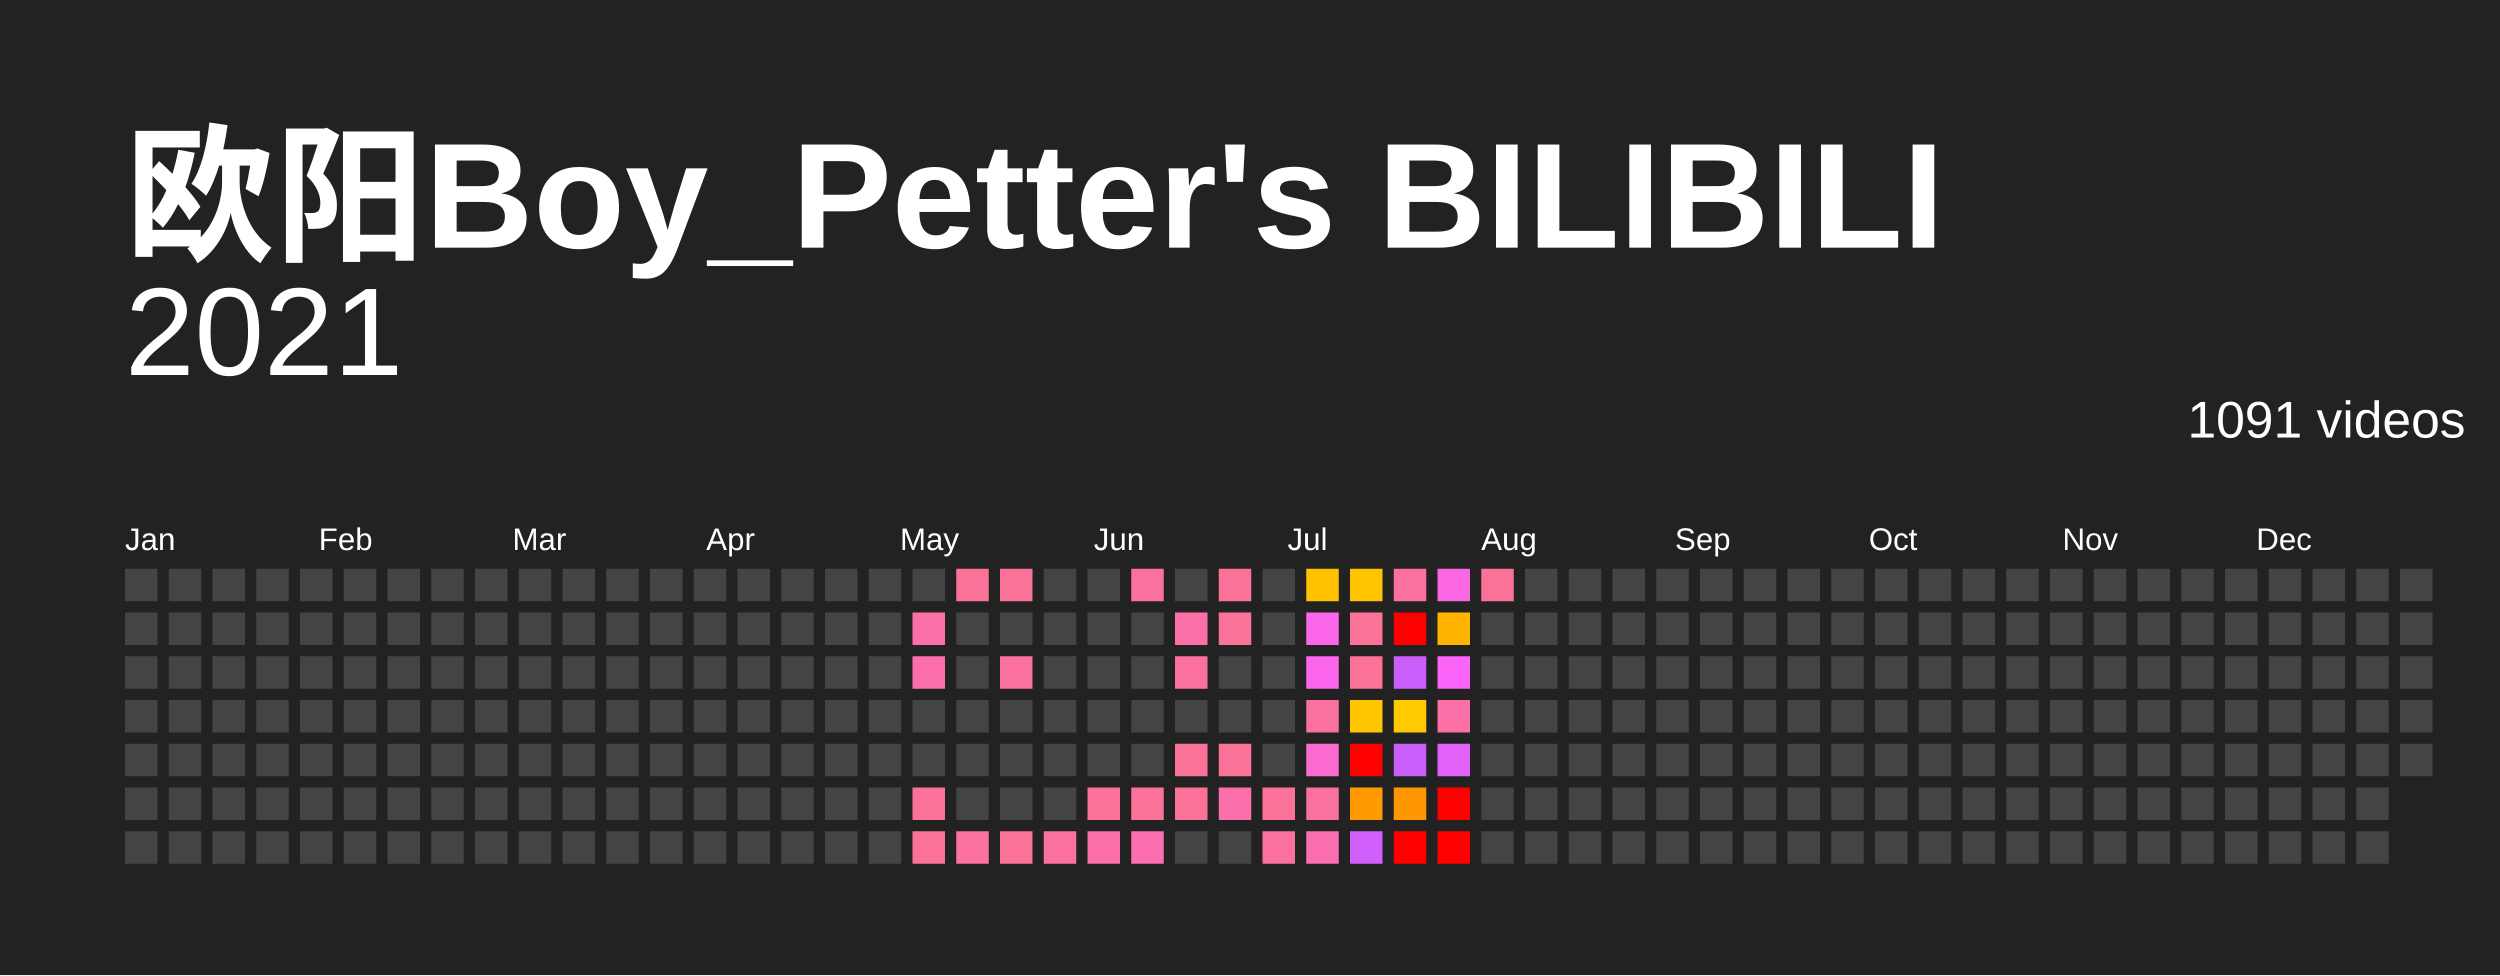
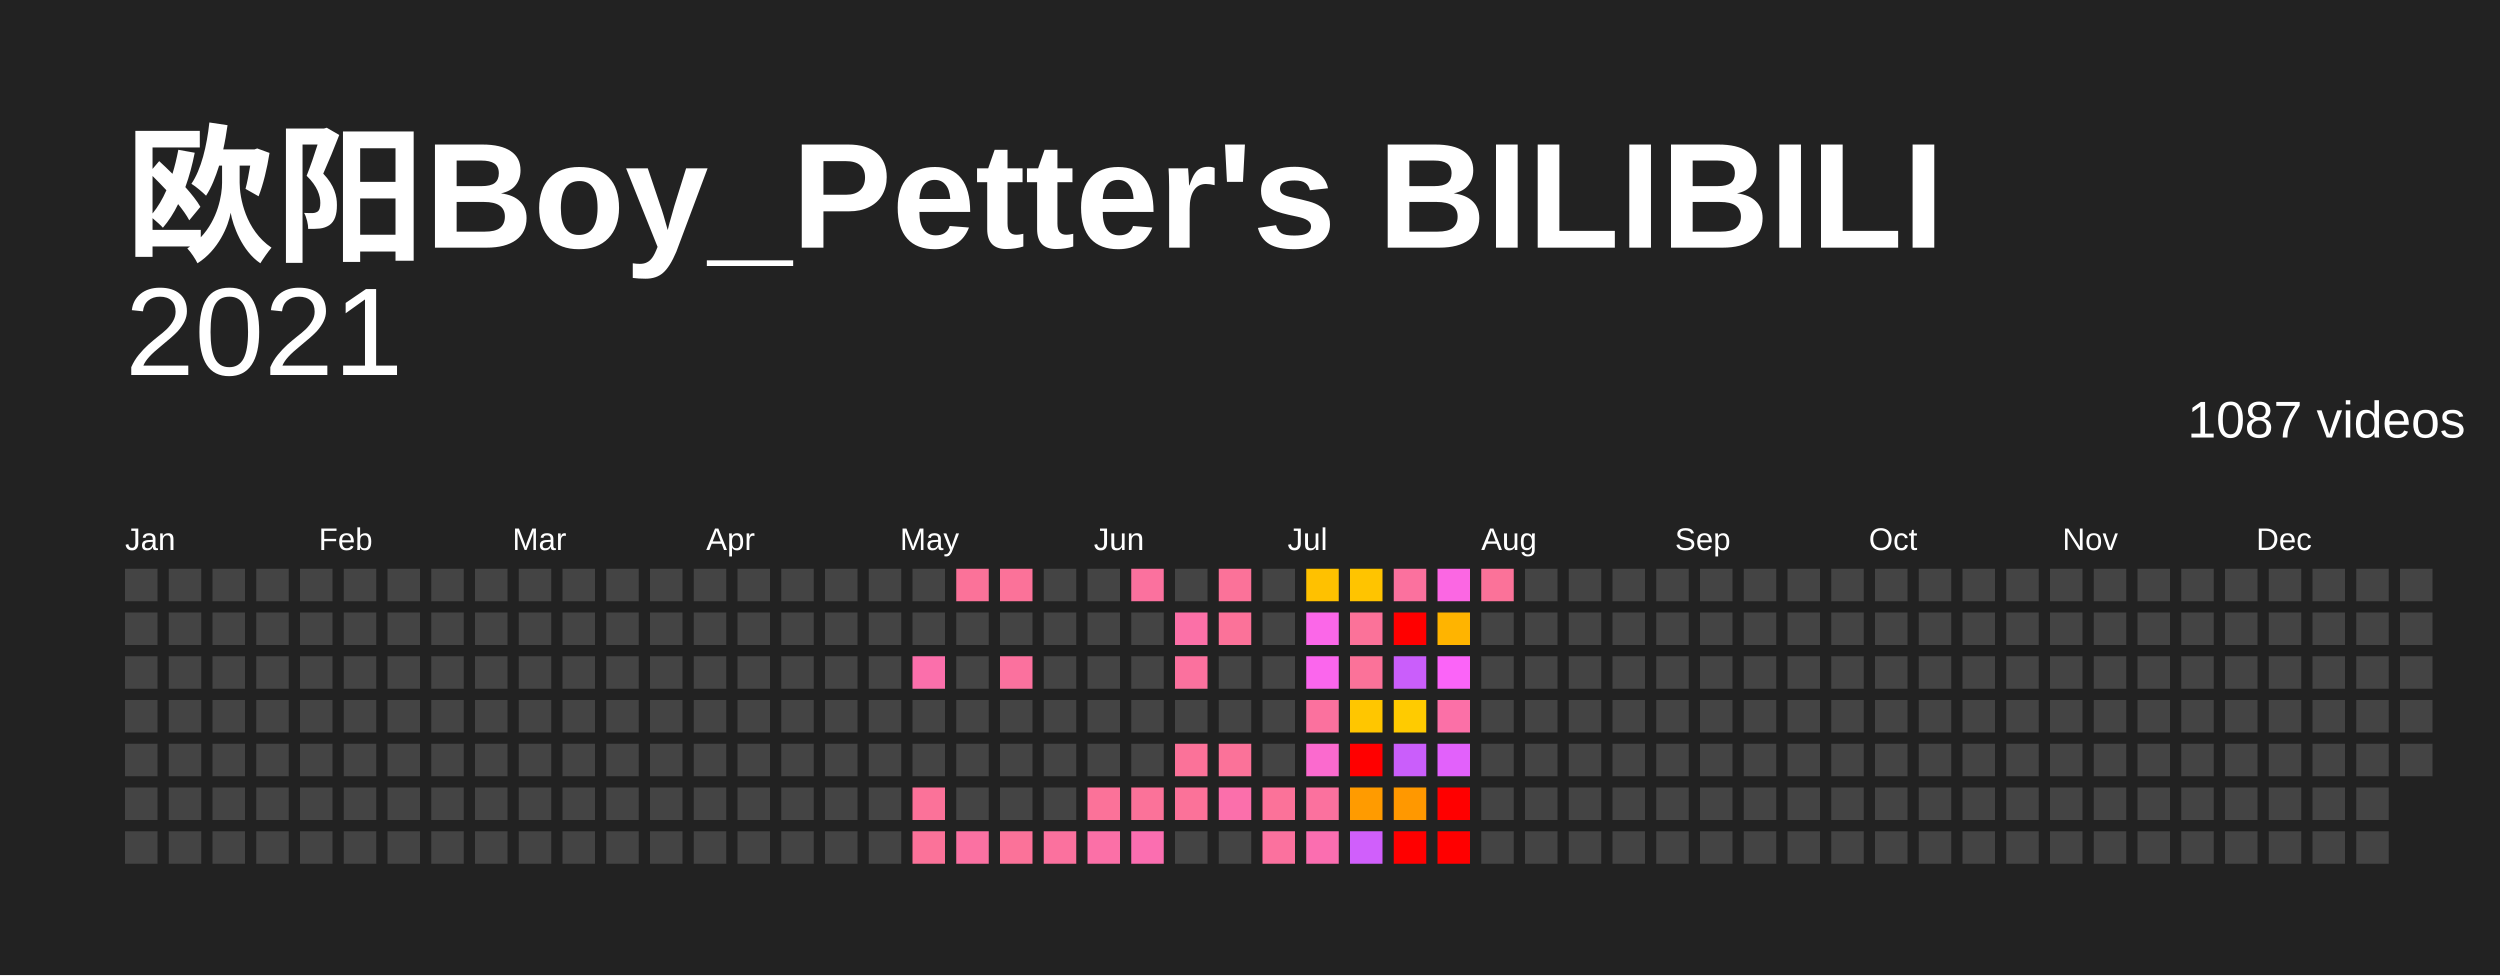
<svg xmlns="http://www.w3.org/2000/svg" baseProfile="full" height="78mm" version="1.1" viewBox="0,0,200,78" width="200mm">
  <defs />
  <rect fill="#222222" height="78" width="200" x="0" y="0" />
  <text fill="#FFFFFF" style="font-size:12px; font-family:Arial; font-weight:bold;" x="10" y="20">欧阳Boy_Petter's BILIBILI</text>
  <text alignment-baseline="hanging" fill="#FFFFFF" style="font-size:10.0px; font-family:Arial;" x="10" y="30">2021</text>
-   <text alignment-baseline="hanging" fill="#FFFFFF" style="font-size:4.125px; font-family:Arial;" x="175" y="35">1091 videos</text>
+   <text alignment-baseline="hanging" fill="#FFFFFF" style="font-size:4.125px; font-family:Arial;" x="175" y="35">1087 videos</text>
  <text fill="#FFFFFF" style="font-size:2.5px; font-family:Arial" x="10.0" y="44">Jan</text>
  <text fill="#FFFFFF" style="font-size:2.5px; font-family:Arial" x="25.5" y="44">Feb</text>
  <text fill="#FFFFFF" style="font-size:2.5px; font-family:Arial" x="41.0" y="44">Mar</text>
  <text fill="#FFFFFF" style="font-size:2.5px; font-family:Arial" x="56.5" y="44">Apr</text>
  <text fill="#FFFFFF" style="font-size:2.5px; font-family:Arial" x="72.0" y="44">May</text>
  <text fill="#FFFFFF" style="font-size:2.5px; font-family:Arial" x="87.5" y="44">Jun</text>
  <text fill="#FFFFFF" style="font-size:2.5px; font-family:Arial" x="103.0" y="44">Jul</text>
  <text fill="#FFFFFF" style="font-size:2.5px; font-family:Arial" x="118.5" y="44">Aug</text>
  <text fill="#FFFFFF" style="font-size:2.5px; font-family:Arial" x="134.0" y="44">Sep</text>
  <text fill="#FFFFFF" style="font-size:2.5px; font-family:Arial" x="149.5" y="44">Oct</text>
  <text fill="#FFFFFF" style="font-size:2.5px; font-family:Arial" x="165.0" y="44">Nov</text>
  <text fill="#FFFFFF" style="font-size:2.5px; font-family:Arial" x="180.5" y="44">Dec</text>
  <rect fill="#444444" height="2.6" width="2.6" x="10.0" y="45.5" />
  <rect fill="#444444" height="2.6" width="2.6" x="10.0" y="49.0" />
  <rect fill="#444444" height="2.6" width="2.6" x="10.0" y="52.5" />
  <rect fill="#444444" height="2.6" width="2.6" x="10.0" y="56.0" />
  <rect fill="#444444" height="2.6" width="2.6" x="10.0" y="59.5" />
  <rect fill="#444444" height="2.6" width="2.6" x="10.0" y="63.0" />
  <rect fill="#444444" height="2.6" width="2.6" x="10.0" y="66.5" />
  <rect fill="#444444" height="2.6" width="2.6" x="13.5" y="45.5" />
  <rect fill="#444444" height="2.6" width="2.6" x="13.5" y="49.0" />
  <rect fill="#444444" height="2.6" width="2.6" x="13.5" y="52.5" />
  <rect fill="#444444" height="2.6" width="2.6" x="13.5" y="56.0" />
  <rect fill="#444444" height="2.6" width="2.6" x="13.5" y="59.5" />
  <rect fill="#444444" height="2.6" width="2.6" x="13.5" y="63.0" />
  <rect fill="#444444" height="2.6" width="2.6" x="13.5" y="66.5" />
  <rect fill="#444444" height="2.6" width="2.6" x="17.0" y="45.5" />
  <rect fill="#444444" height="2.6" width="2.6" x="17.0" y="49.0" />
  <rect fill="#444444" height="2.6" width="2.6" x="17.0" y="52.5" />
  <rect fill="#444444" height="2.6" width="2.6" x="17.0" y="56.0" />
  <rect fill="#444444" height="2.6" width="2.6" x="17.0" y="59.5" />
  <rect fill="#444444" height="2.6" width="2.6" x="17.0" y="63.0" />
  <rect fill="#444444" height="2.6" width="2.6" x="17.0" y="66.5" />
  <rect fill="#444444" height="2.6" width="2.6" x="20.5" y="45.5" />
  <rect fill="#444444" height="2.6" width="2.6" x="20.5" y="49.0" />
  <rect fill="#444444" height="2.6" width="2.6" x="20.5" y="52.5" />
  <rect fill="#444444" height="2.6" width="2.6" x="20.5" y="56.0" />
  <rect fill="#444444" height="2.6" width="2.6" x="20.5" y="59.5" />
  <rect fill="#444444" height="2.6" width="2.6" x="20.5" y="63.0" />
  <rect fill="#444444" height="2.6" width="2.6" x="20.5" y="66.5" />
  <rect fill="#444444" height="2.6" width="2.6" x="24.0" y="45.5" />
  <rect fill="#444444" height="2.6" width="2.6" x="24.0" y="49.0" />
  <rect fill="#444444" height="2.6" width="2.6" x="24.0" y="52.5" />
  <rect fill="#444444" height="2.6" width="2.6" x="24.0" y="56.0" />
  <rect fill="#444444" height="2.6" width="2.6" x="24.0" y="59.5" />
  <rect fill="#444444" height="2.6" width="2.6" x="24.0" y="63.0" />
  <rect fill="#444444" height="2.6" width="2.6" x="24.0" y="66.5" />
  <rect fill="#444444" height="2.6" width="2.6" x="27.5" y="45.5" />
  <rect fill="#444444" height="2.6" width="2.6" x="27.5" y="49.0" />
  <rect fill="#444444" height="2.6" width="2.6" x="27.5" y="52.5" />
  <rect fill="#444444" height="2.6" width="2.6" x="27.5" y="56.0" />
  <rect fill="#444444" height="2.6" width="2.6" x="27.5" y="59.5" />
  <rect fill="#444444" height="2.6" width="2.6" x="27.5" y="63.0" />
  <rect fill="#444444" height="2.6" width="2.6" x="27.5" y="66.5" />
  <rect fill="#444444" height="2.6" width="2.6" x="31.0" y="45.5" />
  <rect fill="#444444" height="2.6" width="2.6" x="31.0" y="49.0" />
  <rect fill="#444444" height="2.6" width="2.6" x="31.0" y="52.5" />
  <rect fill="#444444" height="2.6" width="2.6" x="31.0" y="56.0" />
  <rect fill="#444444" height="2.6" width="2.6" x="31.0" y="59.5" />
  <rect fill="#444444" height="2.6" width="2.6" x="31.0" y="63.0" />
  <rect fill="#444444" height="2.6" width="2.6" x="31.0" y="66.5" />
  <rect fill="#444444" height="2.6" width="2.6" x="34.5" y="45.5" />
  <rect fill="#444444" height="2.6" width="2.6" x="34.5" y="49.0" />
  <rect fill="#444444" height="2.6" width="2.6" x="34.5" y="52.5" />
  <rect fill="#444444" height="2.6" width="2.6" x="34.5" y="56.0" />
  <rect fill="#444444" height="2.6" width="2.6" x="34.5" y="59.5" />
  <rect fill="#444444" height="2.6" width="2.6" x="34.5" y="63.0" />
  <rect fill="#444444" height="2.6" width="2.6" x="34.5" y="66.5" />
  <rect fill="#444444" height="2.6" width="2.6" x="38.0" y="45.5" />
  <rect fill="#444444" height="2.6" width="2.6" x="38.0" y="49.0" />
  <rect fill="#444444" height="2.6" width="2.6" x="38.0" y="52.5" />
  <rect fill="#444444" height="2.6" width="2.6" x="38.0" y="56.0" />
  <rect fill="#444444" height="2.6" width="2.6" x="38.0" y="59.5" />
  <rect fill="#444444" height="2.6" width="2.6" x="38.0" y="63.0" />
  <rect fill="#444444" height="2.6" width="2.6" x="38.0" y="66.5" />
  <rect fill="#444444" height="2.6" width="2.6" x="41.5" y="45.5" />
  <rect fill="#444444" height="2.6" width="2.6" x="41.5" y="49.0" />
  <rect fill="#444444" height="2.6" width="2.6" x="41.5" y="52.5" />
  <rect fill="#444444" height="2.6" width="2.6" x="41.5" y="56.0" />
  <rect fill="#444444" height="2.6" width="2.6" x="41.5" y="59.5" />
  <rect fill="#444444" height="2.6" width="2.6" x="41.5" y="63.0" />
  <rect fill="#444444" height="2.6" width="2.6" x="41.5" y="66.5" />
  <rect fill="#444444" height="2.6" width="2.6" x="45.0" y="45.5" />
  <rect fill="#444444" height="2.6" width="2.6" x="45.0" y="49.0" />
  <rect fill="#444444" height="2.6" width="2.6" x="45.0" y="52.5" />
  <rect fill="#444444" height="2.6" width="2.6" x="45.0" y="56.0" />
  <rect fill="#444444" height="2.6" width="2.6" x="45.0" y="59.5" />
  <rect fill="#444444" height="2.6" width="2.6" x="45.0" y="63.0" />
  <rect fill="#444444" height="2.6" width="2.6" x="45.0" y="66.5" />
  <rect fill="#444444" height="2.6" width="2.6" x="48.5" y="45.5" />
  <rect fill="#444444" height="2.6" width="2.6" x="48.5" y="49.0" />
  <rect fill="#444444" height="2.6" width="2.6" x="48.5" y="52.5" />
  <rect fill="#444444" height="2.6" width="2.6" x="48.5" y="56.0" />
  <rect fill="#444444" height="2.6" width="2.6" x="48.5" y="59.5" />
  <rect fill="#444444" height="2.6" width="2.6" x="48.5" y="63.0" />
  <rect fill="#444444" height="2.6" width="2.6" x="48.5" y="66.5" />
  <rect fill="#444444" height="2.6" width="2.6" x="52.0" y="45.5" />
  <rect fill="#444444" height="2.6" width="2.6" x="52.0" y="49.0" />
  <rect fill="#444444" height="2.6" width="2.6" x="52.0" y="52.5" />
  <rect fill="#444444" height="2.6" width="2.6" x="52.0" y="56.0" />
  <rect fill="#444444" height="2.6" width="2.6" x="52.0" y="59.5" />
  <rect fill="#444444" height="2.6" width="2.6" x="52.0" y="63.0" />
  <rect fill="#444444" height="2.6" width="2.6" x="52.0" y="66.5" />
  <rect fill="#444444" height="2.6" width="2.6" x="55.5" y="45.5" />
  <rect fill="#444444" height="2.6" width="2.6" x="55.5" y="49.0" />
  <rect fill="#444444" height="2.6" width="2.6" x="55.5" y="52.5" />
  <rect fill="#444444" height="2.6" width="2.6" x="55.5" y="56.0" />
  <rect fill="#444444" height="2.6" width="2.6" x="55.5" y="59.5" />
  <rect fill="#444444" height="2.6" width="2.6" x="55.5" y="63.0" />
  <rect fill="#444444" height="2.6" width="2.6" x="55.5" y="66.5" />
  <rect fill="#444444" height="2.6" width="2.6" x="59.0" y="45.5" />
  <rect fill="#444444" height="2.6" width="2.6" x="59.0" y="49.0" />
  <rect fill="#444444" height="2.6" width="2.6" x="59.0" y="52.5" />
  <rect fill="#444444" height="2.6" width="2.6" x="59.0" y="56.0" />
  <rect fill="#444444" height="2.6" width="2.6" x="59.0" y="59.5" />
  <rect fill="#444444" height="2.6" width="2.6" x="59.0" y="63.0" />
  <rect fill="#444444" height="2.6" width="2.6" x="59.0" y="66.5" />
  <rect fill="#444444" height="2.6" width="2.6" x="62.5" y="45.5" />
  <rect fill="#444444" height="2.6" width="2.6" x="62.5" y="49.0" />
  <rect fill="#444444" height="2.6" width="2.6" x="62.5" y="52.5" />
  <rect fill="#444444" height="2.6" width="2.6" x="62.5" y="56.0" />
  <rect fill="#444444" height="2.6" width="2.6" x="62.5" y="59.5" />
  <rect fill="#444444" height="2.6" width="2.6" x="62.5" y="63.0" />
  <rect fill="#444444" height="2.6" width="2.6" x="62.5" y="66.5" />
  <rect fill="#444444" height="2.6" width="2.6" x="66.0" y="45.5" />
  <rect fill="#444444" height="2.6" width="2.6" x="66.0" y="49.0" />
  <rect fill="#444444" height="2.6" width="2.6" x="66.0" y="52.5" />
  <rect fill="#444444" height="2.6" width="2.6" x="66.0" y="56.0" />
  <rect fill="#444444" height="2.6" width="2.6" x="66.0" y="59.5" />
  <rect fill="#444444" height="2.6" width="2.6" x="66.0" y="63.0" />
  <rect fill="#444444" height="2.6" width="2.6" x="66.0" y="66.5" />
  <rect fill="#444444" height="2.6" width="2.6" x="69.5" y="45.5" />
  <rect fill="#444444" height="2.6" width="2.6" x="69.5" y="49.0" />
  <rect fill="#444444" height="2.6" width="2.6" x="69.5" y="52.5" />
  <rect fill="#444444" height="2.6" width="2.6" x="69.5" y="56.0" />
  <rect fill="#444444" height="2.6" width="2.6" x="69.5" y="59.5" />
  <rect fill="#444444" height="2.6" width="2.6" x="69.5" y="63.0" />
  <rect fill="#444444" height="2.6" width="2.6" x="69.5" y="66.5" />
  <rect fill="#444444" height="2.6" width="2.6" x="73.0" y="45.5" />
-   <rect fill="#fb70a7" height="2.6" width="2.6" x="73.0" y="49.0" />
+   <rect fill="#444444" height="2.6" width="2.6" x="73.0" y="49.0" />
  <rect fill="#fb6fab" height="2.6" width="2.6" x="73.0" y="52.5" />
  <rect fill="#444444" height="2.6" width="2.6" x="73.0" y="56.0" />
  <rect fill="#444444" height="2.6" width="2.6" x="73.0" y="59.5" />
  <rect fill="#fb7299" height="2.6" width="2.6" x="73.0" y="63.0" />
  <rect fill="#fb7299" height="2.6" width="2.6" x="73.0" y="66.5" />
  <rect fill="#fb7299" height="2.6" width="2.6" x="76.5" y="45.5" />
  <rect fill="#444444" height="2.6" width="2.6" x="76.5" y="49.0" />
  <rect fill="#444444" height="2.6" width="2.6" x="76.5" y="52.5" />
  <rect fill="#444444" height="2.6" width="2.6" x="76.5" y="56.0" />
  <rect fill="#444444" height="2.6" width="2.6" x="76.5" y="59.5" />
  <rect fill="#444444" height="2.6" width="2.6" x="76.5" y="63.0" />
  <rect fill="#fb71a2" height="2.6" width="2.6" x="76.5" y="66.5" />
  <rect fill="#fb7299" height="2.6" width="2.6" x="80.0" y="45.5" />
  <rect fill="#444444" height="2.6" width="2.6" x="80.0" y="49.0" />
  <rect fill="#fb719e" height="2.6" width="2.6" x="80.0" y="52.5" />
  <rect fill="#444444" height="2.6" width="2.6" x="80.0" y="56.0" />
  <rect fill="#444444" height="2.6" width="2.6" x="80.0" y="59.5" />
  <rect fill="#444444" height="2.6" width="2.6" x="80.0" y="63.0" />
  <rect fill="#fb7299" height="2.6" width="2.6" x="80.0" y="66.5" />
  <rect fill="#444444" height="2.6" width="2.6" x="83.5" y="45.5" />
  <rect fill="#444444" height="2.6" width="2.6" x="83.5" y="49.0" />
  <rect fill="#444444" height="2.6" width="2.6" x="83.5" y="52.5" />
  <rect fill="#444444" height="2.6" width="2.6" x="83.5" y="56.0" />
  <rect fill="#444444" height="2.6" width="2.6" x="83.5" y="59.5" />
  <rect fill="#444444" height="2.6" width="2.6" x="83.5" y="63.0" />
  <rect fill="#fb719e" height="2.6" width="2.6" x="83.5" y="66.5" />
  <rect fill="#444444" height="2.6" width="2.6" x="87.0" y="45.5" />
  <rect fill="#444444" height="2.6" width="2.6" x="87.0" y="49.0" />
  <rect fill="#444444" height="2.6" width="2.6" x="87.0" y="52.5" />
  <rect fill="#444444" height="2.6" width="2.6" x="87.0" y="56.0" />
  <rect fill="#444444" height="2.6" width="2.6" x="87.0" y="59.5" />
  <rect fill="#fb7299" height="2.6" width="2.6" x="87.0" y="63.0" />
  <rect fill="#fb70a7" height="2.6" width="2.6" x="87.0" y="66.5" />
  <rect fill="#fb719e" height="2.6" width="2.6" x="90.5" y="45.5" />
  <rect fill="#444444" height="2.6" width="2.6" x="90.5" y="49.0" />
  <rect fill="#444444" height="2.6" width="2.6" x="90.5" y="52.5" />
  <rect fill="#444444" height="2.6" width="2.6" x="90.5" y="56.0" />
  <rect fill="#444444" height="2.6" width="2.6" x="90.5" y="59.5" />
  <rect fill="#fb7299" height="2.6" width="2.6" x="90.5" y="63.0" />
  <rect fill="#fb6eb0" height="2.6" width="2.6" x="90.5" y="66.5" />
  <rect fill="#444444" height="2.6" width="2.6" x="94.0" y="45.5" />
  <rect fill="#fb70a7" height="2.6" width="2.6" x="94.0" y="49.0" />
  <rect fill="#fb719e" height="2.6" width="2.6" x="94.0" y="52.5" />
  <rect fill="#444444" height="2.6" width="2.6" x="94.0" y="56.0" />
  <rect fill="#fb7299" height="2.6" width="2.6" x="94.0" y="59.5" />
  <rect fill="#fb7299" height="2.6" width="2.6" x="94.0" y="63.0" />
  <rect fill="#444444" height="2.6" width="2.6" x="94.0" y="66.5" />
  <rect fill="#fb7299" height="2.6" width="2.6" x="97.5" y="45.5" />
  <rect fill="#fb7299" height="2.6" width="2.6" x="97.5" y="49.0" />
  <rect fill="#444444" height="2.6" width="2.6" x="97.5" y="52.5" />
  <rect fill="#444444" height="2.6" width="2.6" x="97.5" y="56.0" />
  <rect fill="#fb7299" height="2.6" width="2.6" x="97.5" y="59.5" />
  <rect fill="#fb6fab" height="2.6" width="2.6" x="97.5" y="63.0" />
  <rect fill="#444444" height="2.6" width="2.6" x="97.5" y="66.5" />
  <rect fill="#444444" height="2.6" width="2.6" x="101.0" y="45.5" />
  <rect fill="#444444" height="2.6" width="2.6" x="101.0" y="49.0" />
  <rect fill="#444444" height="2.6" width="2.6" x="101.0" y="52.5" />
  <rect fill="#444444" height="2.6" width="2.6" x="101.0" y="56.0" />
  <rect fill="#444444" height="2.6" width="2.6" x="101.0" y="59.5" />
  <rect fill="#fb7299" height="2.6" width="2.6" x="101.0" y="63.0" />
  <rect fill="#fb719e" height="2.6" width="2.6" x="101.0" y="66.5" />
  <rect fill="#ffc100" height="2.6" width="2.6" x="104.5" y="45.5" />
  <rect fill="#fb67e8" height="2.6" width="2.6" x="104.5" y="49.0" />
  <rect fill="#fb66ed" height="2.6" width="2.6" x="104.5" y="52.5" />
  <rect fill="#fb719e" height="2.6" width="2.6" x="104.5" y="56.0" />
  <rect fill="#fb6ace" height="2.6" width="2.6" x="104.5" y="59.5" />
  <rect fill="#fb719e" height="2.6" width="2.6" x="104.5" y="63.0" />
  <rect fill="#fb6eb0" height="2.6" width="2.6" x="104.5" y="66.5" />
  <rect fill="#ffc400" height="2.6" width="2.6" x="108.0" y="45.5" />
  <rect fill="#fb7299" height="2.6" width="2.6" x="108.0" y="49.0" />
  <rect fill="#fb7299" height="2.6" width="2.6" x="108.0" y="52.5" />
  <rect fill="#ffc600" height="2.6" width="2.6" x="108.0" y="56.0" />
  <rect fill="red" height="2.6" width="2.6" x="108.0" y="59.5" />
  <rect fill="#ff9b00" height="2.6" width="2.6" x="108.0" y="63.0" />
  <rect fill="#d05ffb" height="2.6" width="2.6" x="108.0" y="66.5" />
  <rect fill="#fb719e" height="2.6" width="2.6" x="111.5" y="45.5" />
  <rect fill="red" height="2.6" width="2.6" x="111.5" y="49.0" />
  <rect fill="#ca5efb" height="2.6" width="2.6" x="111.5" y="52.5" />
  <rect fill="#ffcb00" height="2.6" width="2.6" x="111.5" y="56.0" />
  <rect fill="#ca5efb" height="2.6" width="2.6" x="111.5" y="59.5" />
  <rect fill="#ff9800" height="2.6" width="2.6" x="111.5" y="63.0" />
  <rect fill="red" height="2.6" width="2.6" x="111.5" y="66.5" />
  <rect fill="#fb67e3" height="2.6" width="2.6" x="115.0" y="45.5" />
  <rect fill="#ffb400" height="2.6" width="2.6" x="115.0" y="49.0" />
  <rect fill="#fb64f8" height="2.6" width="2.6" x="115.0" y="52.5" />
  <rect fill="#fb70a7" height="2.6" width="2.6" x="115.0" y="56.0" />
  <rect fill="#e261fb" height="2.6" width="2.6" x="115.0" y="59.5" />
  <rect fill="red" height="2.6" width="2.6" x="115.0" y="63.0" />
  <rect fill="red" height="2.6" width="2.6" x="115.0" y="66.5" />
  <rect fill="#fb7299" height="2.6" width="2.6" x="118.5" y="45.5" />
  <rect fill="#444444" height="2.6" width="2.6" x="118.5" y="49.0" />
  <rect fill="#444444" height="2.6" width="2.6" x="118.5" y="52.5" />
  <rect fill="#444444" height="2.6" width="2.6" x="118.5" y="56.0" />
  <rect fill="#444444" height="2.6" width="2.6" x="118.5" y="59.5" />
  <rect fill="#444444" height="2.6" width="2.6" x="118.5" y="63.0" />
  <rect fill="#444444" height="2.6" width="2.6" x="118.5" y="66.5" />
  <rect fill="#444444" height="2.6" width="2.6" x="122.0" y="45.5" />
  <rect fill="#444444" height="2.6" width="2.6" x="122.0" y="49.0" />
  <rect fill="#444444" height="2.6" width="2.6" x="122.0" y="52.5" />
  <rect fill="#444444" height="2.6" width="2.6" x="122.0" y="56.0" />
  <rect fill="#444444" height="2.6" width="2.6" x="122.0" y="59.5" />
  <rect fill="#444444" height="2.6" width="2.6" x="122.0" y="63.0" />
  <rect fill="#444444" height="2.6" width="2.6" x="122.0" y="66.5" />
  <rect fill="#444444" height="2.6" width="2.6" x="125.5" y="45.5" />
  <rect fill="#444444" height="2.6" width="2.6" x="125.5" y="49.0" />
  <rect fill="#444444" height="2.6" width="2.6" x="125.5" y="52.5" />
  <rect fill="#444444" height="2.6" width="2.6" x="125.5" y="56.0" />
  <rect fill="#444444" height="2.6" width="2.6" x="125.5" y="59.5" />
  <rect fill="#444444" height="2.6" width="2.6" x="125.5" y="63.0" />
  <rect fill="#444444" height="2.6" width="2.6" x="125.5" y="66.5" />
  <rect fill="#444444" height="2.6" width="2.6" x="129.0" y="45.5" />
  <rect fill="#444444" height="2.6" width="2.6" x="129.0" y="49.0" />
  <rect fill="#444444" height="2.6" width="2.6" x="129.0" y="52.5" />
  <rect fill="#444444" height="2.6" width="2.6" x="129.0" y="56.0" />
  <rect fill="#444444" height="2.6" width="2.6" x="129.0" y="59.5" />
  <rect fill="#444444" height="2.6" width="2.6" x="129.0" y="63.0" />
  <rect fill="#444444" height="2.6" width="2.6" x="129.0" y="66.5" />
  <rect fill="#444444" height="2.6" width="2.6" x="132.5" y="45.5" />
  <rect fill="#444444" height="2.6" width="2.6" x="132.5" y="49.0" />
  <rect fill="#444444" height="2.6" width="2.6" x="132.5" y="52.5" />
  <rect fill="#444444" height="2.6" width="2.6" x="132.5" y="56.0" />
  <rect fill="#444444" height="2.6" width="2.6" x="132.5" y="59.5" />
  <rect fill="#444444" height="2.6" width="2.6" x="132.5" y="63.0" />
  <rect fill="#444444" height="2.6" width="2.6" x="132.5" y="66.5" />
  <rect fill="#444444" height="2.6" width="2.6" x="136.0" y="45.5" />
  <rect fill="#444444" height="2.6" width="2.6" x="136.0" y="49.0" />
  <rect fill="#444444" height="2.6" width="2.6" x="136.0" y="52.5" />
  <rect fill="#444444" height="2.6" width="2.6" x="136.0" y="56.0" />
  <rect fill="#444444" height="2.6" width="2.6" x="136.0" y="59.5" />
  <rect fill="#444444" height="2.6" width="2.6" x="136.0" y="63.0" />
  <rect fill="#444444" height="2.6" width="2.6" x="136.0" y="66.5" />
  <rect fill="#444444" height="2.6" width="2.6" x="139.5" y="45.5" />
  <rect fill="#444444" height="2.6" width="2.6" x="139.5" y="49.0" />
  <rect fill="#444444" height="2.6" width="2.6" x="139.5" y="52.5" />
  <rect fill="#444444" height="2.6" width="2.6" x="139.5" y="56.0" />
  <rect fill="#444444" height="2.6" width="2.6" x="139.5" y="59.5" />
  <rect fill="#444444" height="2.6" width="2.6" x="139.5" y="63.0" />
  <rect fill="#444444" height="2.6" width="2.6" x="139.5" y="66.5" />
  <rect fill="#444444" height="2.6" width="2.6" x="143.0" y="45.5" />
  <rect fill="#444444" height="2.6" width="2.6" x="143.0" y="49.0" />
  <rect fill="#444444" height="2.6" width="2.6" x="143.0" y="52.5" />
  <rect fill="#444444" height="2.6" width="2.6" x="143.0" y="56.0" />
  <rect fill="#444444" height="2.6" width="2.6" x="143.0" y="59.5" />
  <rect fill="#444444" height="2.6" width="2.6" x="143.0" y="63.0" />
  <rect fill="#444444" height="2.6" width="2.6" x="143.0" y="66.5" />
  <rect fill="#444444" height="2.6" width="2.6" x="146.5" y="45.5" />
  <rect fill="#444444" height="2.6" width="2.6" x="146.5" y="49.0" />
  <rect fill="#444444" height="2.6" width="2.6" x="146.5" y="52.5" />
  <rect fill="#444444" height="2.6" width="2.6" x="146.5" y="56.0" />
  <rect fill="#444444" height="2.6" width="2.6" x="146.5" y="59.5" />
  <rect fill="#444444" height="2.6" width="2.6" x="146.5" y="63.0" />
  <rect fill="#444444" height="2.6" width="2.6" x="146.5" y="66.5" />
  <rect fill="#444444" height="2.6" width="2.6" x="150.0" y="45.5" />
  <rect fill="#444444" height="2.6" width="2.6" x="150.0" y="49.0" />
  <rect fill="#444444" height="2.6" width="2.6" x="150.0" y="52.5" />
  <rect fill="#444444" height="2.6" width="2.6" x="150.0" y="56.0" />
  <rect fill="#444444" height="2.6" width="2.6" x="150.0" y="59.5" />
  <rect fill="#444444" height="2.6" width="2.6" x="150.0" y="63.0" />
  <rect fill="#444444" height="2.6" width="2.6" x="150.0" y="66.5" />
  <rect fill="#444444" height="2.6" width="2.6" x="153.5" y="45.5" />
  <rect fill="#444444" height="2.6" width="2.6" x="153.5" y="49.0" />
  <rect fill="#444444" height="2.6" width="2.6" x="153.5" y="52.5" />
  <rect fill="#444444" height="2.6" width="2.6" x="153.5" y="56.0" />
  <rect fill="#444444" height="2.6" width="2.6" x="153.5" y="59.5" />
  <rect fill="#444444" height="2.6" width="2.6" x="153.5" y="63.0" />
  <rect fill="#444444" height="2.6" width="2.6" x="153.5" y="66.5" />
  <rect fill="#444444" height="2.6" width="2.6" x="157.0" y="45.5" />
  <rect fill="#444444" height="2.6" width="2.6" x="157.0" y="49.0" />
  <rect fill="#444444" height="2.6" width="2.6" x="157.0" y="52.5" />
  <rect fill="#444444" height="2.6" width="2.6" x="157.0" y="56.0" />
  <rect fill="#444444" height="2.6" width="2.6" x="157.0" y="59.5" />
  <rect fill="#444444" height="2.6" width="2.6" x="157.0" y="63.0" />
  <rect fill="#444444" height="2.6" width="2.6" x="157.0" y="66.5" />
  <rect fill="#444444" height="2.6" width="2.6" x="160.5" y="45.5" />
  <rect fill="#444444" height="2.6" width="2.6" x="160.5" y="49.0" />
  <rect fill="#444444" height="2.6" width="2.6" x="160.5" y="52.5" />
  <rect fill="#444444" height="2.6" width="2.6" x="160.5" y="56.0" />
  <rect fill="#444444" height="2.6" width="2.6" x="160.5" y="59.5" />
  <rect fill="#444444" height="2.6" width="2.6" x="160.5" y="63.0" />
  <rect fill="#444444" height="2.6" width="2.6" x="160.5" y="66.5" />
  <rect fill="#444444" height="2.6" width="2.6" x="164.0" y="45.5" />
  <rect fill="#444444" height="2.6" width="2.6" x="164.0" y="49.0" />
  <rect fill="#444444" height="2.6" width="2.6" x="164.0" y="52.5" />
  <rect fill="#444444" height="2.6" width="2.6" x="164.0" y="56.0" />
  <rect fill="#444444" height="2.6" width="2.6" x="164.0" y="59.5" />
  <rect fill="#444444" height="2.6" width="2.6" x="164.0" y="63.0" />
  <rect fill="#444444" height="2.6" width="2.6" x="164.0" y="66.5" />
  <rect fill="#444444" height="2.6" width="2.6" x="167.5" y="45.5" />
  <rect fill="#444444" height="2.6" width="2.6" x="167.5" y="49.0" />
  <rect fill="#444444" height="2.6" width="2.6" x="167.5" y="52.5" />
  <rect fill="#444444" height="2.6" width="2.6" x="167.5" y="56.0" />
  <rect fill="#444444" height="2.6" width="2.6" x="167.5" y="59.5" />
  <rect fill="#444444" height="2.6" width="2.6" x="167.5" y="63.0" />
  <rect fill="#444444" height="2.6" width="2.6" x="167.5" y="66.5" />
  <rect fill="#444444" height="2.6" width="2.6" x="171.0" y="45.5" />
  <rect fill="#444444" height="2.6" width="2.6" x="171.0" y="49.0" />
  <rect fill="#444444" height="2.6" width="2.6" x="171.0" y="52.5" />
  <rect fill="#444444" height="2.6" width="2.6" x="171.0" y="56.0" />
  <rect fill="#444444" height="2.6" width="2.6" x="171.0" y="59.5" />
  <rect fill="#444444" height="2.6" width="2.6" x="171.0" y="63.0" />
  <rect fill="#444444" height="2.6" width="2.6" x="171.0" y="66.5" />
  <rect fill="#444444" height="2.6" width="2.6" x="174.5" y="45.5" />
  <rect fill="#444444" height="2.6" width="2.6" x="174.5" y="49.0" />
  <rect fill="#444444" height="2.6" width="2.6" x="174.5" y="52.5" />
  <rect fill="#444444" height="2.6" width="2.6" x="174.5" y="56.0" />
  <rect fill="#444444" height="2.6" width="2.6" x="174.5" y="59.5" />
  <rect fill="#444444" height="2.6" width="2.6" x="174.5" y="63.0" />
  <rect fill="#444444" height="2.6" width="2.6" x="174.5" y="66.5" />
  <rect fill="#444444" height="2.6" width="2.6" x="178.0" y="45.5" />
  <rect fill="#444444" height="2.6" width="2.6" x="178.0" y="49.0" />
  <rect fill="#444444" height="2.6" width="2.6" x="178.0" y="52.5" />
  <rect fill="#444444" height="2.6" width="2.6" x="178.0" y="56.0" />
  <rect fill="#444444" height="2.6" width="2.6" x="178.0" y="59.5" />
  <rect fill="#444444" height="2.6" width="2.6" x="178.0" y="63.0" />
  <rect fill="#444444" height="2.6" width="2.6" x="178.0" y="66.5" />
  <rect fill="#444444" height="2.6" width="2.6" x="181.5" y="45.5" />
  <rect fill="#444444" height="2.6" width="2.6" x="181.5" y="49.0" />
  <rect fill="#444444" height="2.6" width="2.6" x="181.5" y="52.5" />
  <rect fill="#444444" height="2.6" width="2.6" x="181.5" y="56.0" />
  <rect fill="#444444" height="2.6" width="2.6" x="181.5" y="59.5" />
  <rect fill="#444444" height="2.6" width="2.6" x="181.5" y="63.0" />
  <rect fill="#444444" height="2.6" width="2.6" x="181.5" y="66.5" />
  <rect fill="#444444" height="2.6" width="2.6" x="185.0" y="45.5" />
  <rect fill="#444444" height="2.6" width="2.6" x="185.0" y="49.0" />
  <rect fill="#444444" height="2.6" width="2.6" x="185.0" y="52.5" />
  <rect fill="#444444" height="2.6" width="2.6" x="185.0" y="56.0" />
  <rect fill="#444444" height="2.6" width="2.6" x="185.0" y="59.5" />
  <rect fill="#444444" height="2.6" width="2.6" x="185.0" y="63.0" />
  <rect fill="#444444" height="2.6" width="2.6" x="185.0" y="66.5" />
  <rect fill="#444444" height="2.6" width="2.6" x="188.5" y="45.5" />
  <rect fill="#444444" height="2.6" width="2.6" x="188.5" y="49.0" />
  <rect fill="#444444" height="2.6" width="2.6" x="188.5" y="52.5" />
  <rect fill="#444444" height="2.6" width="2.6" x="188.5" y="56.0" />
  <rect fill="#444444" height="2.6" width="2.6" x="188.5" y="59.5" />
  <rect fill="#444444" height="2.6" width="2.6" x="188.5" y="63.0" />
  <rect fill="#444444" height="2.6" width="2.6" x="188.5" y="66.5" />
  <rect fill="#444444" height="2.6" width="2.6" x="192.0" y="45.5" />
  <rect fill="#444444" height="2.6" width="2.6" x="192.0" y="49.0" />
  <rect fill="#444444" height="2.6" width="2.6" x="192.0" y="52.5" />
  <rect fill="#444444" height="2.6" width="2.6" x="192.0" y="56.0" />
  <rect fill="#444444" height="2.6" width="2.6" x="192.0" y="59.5" />
</svg>
